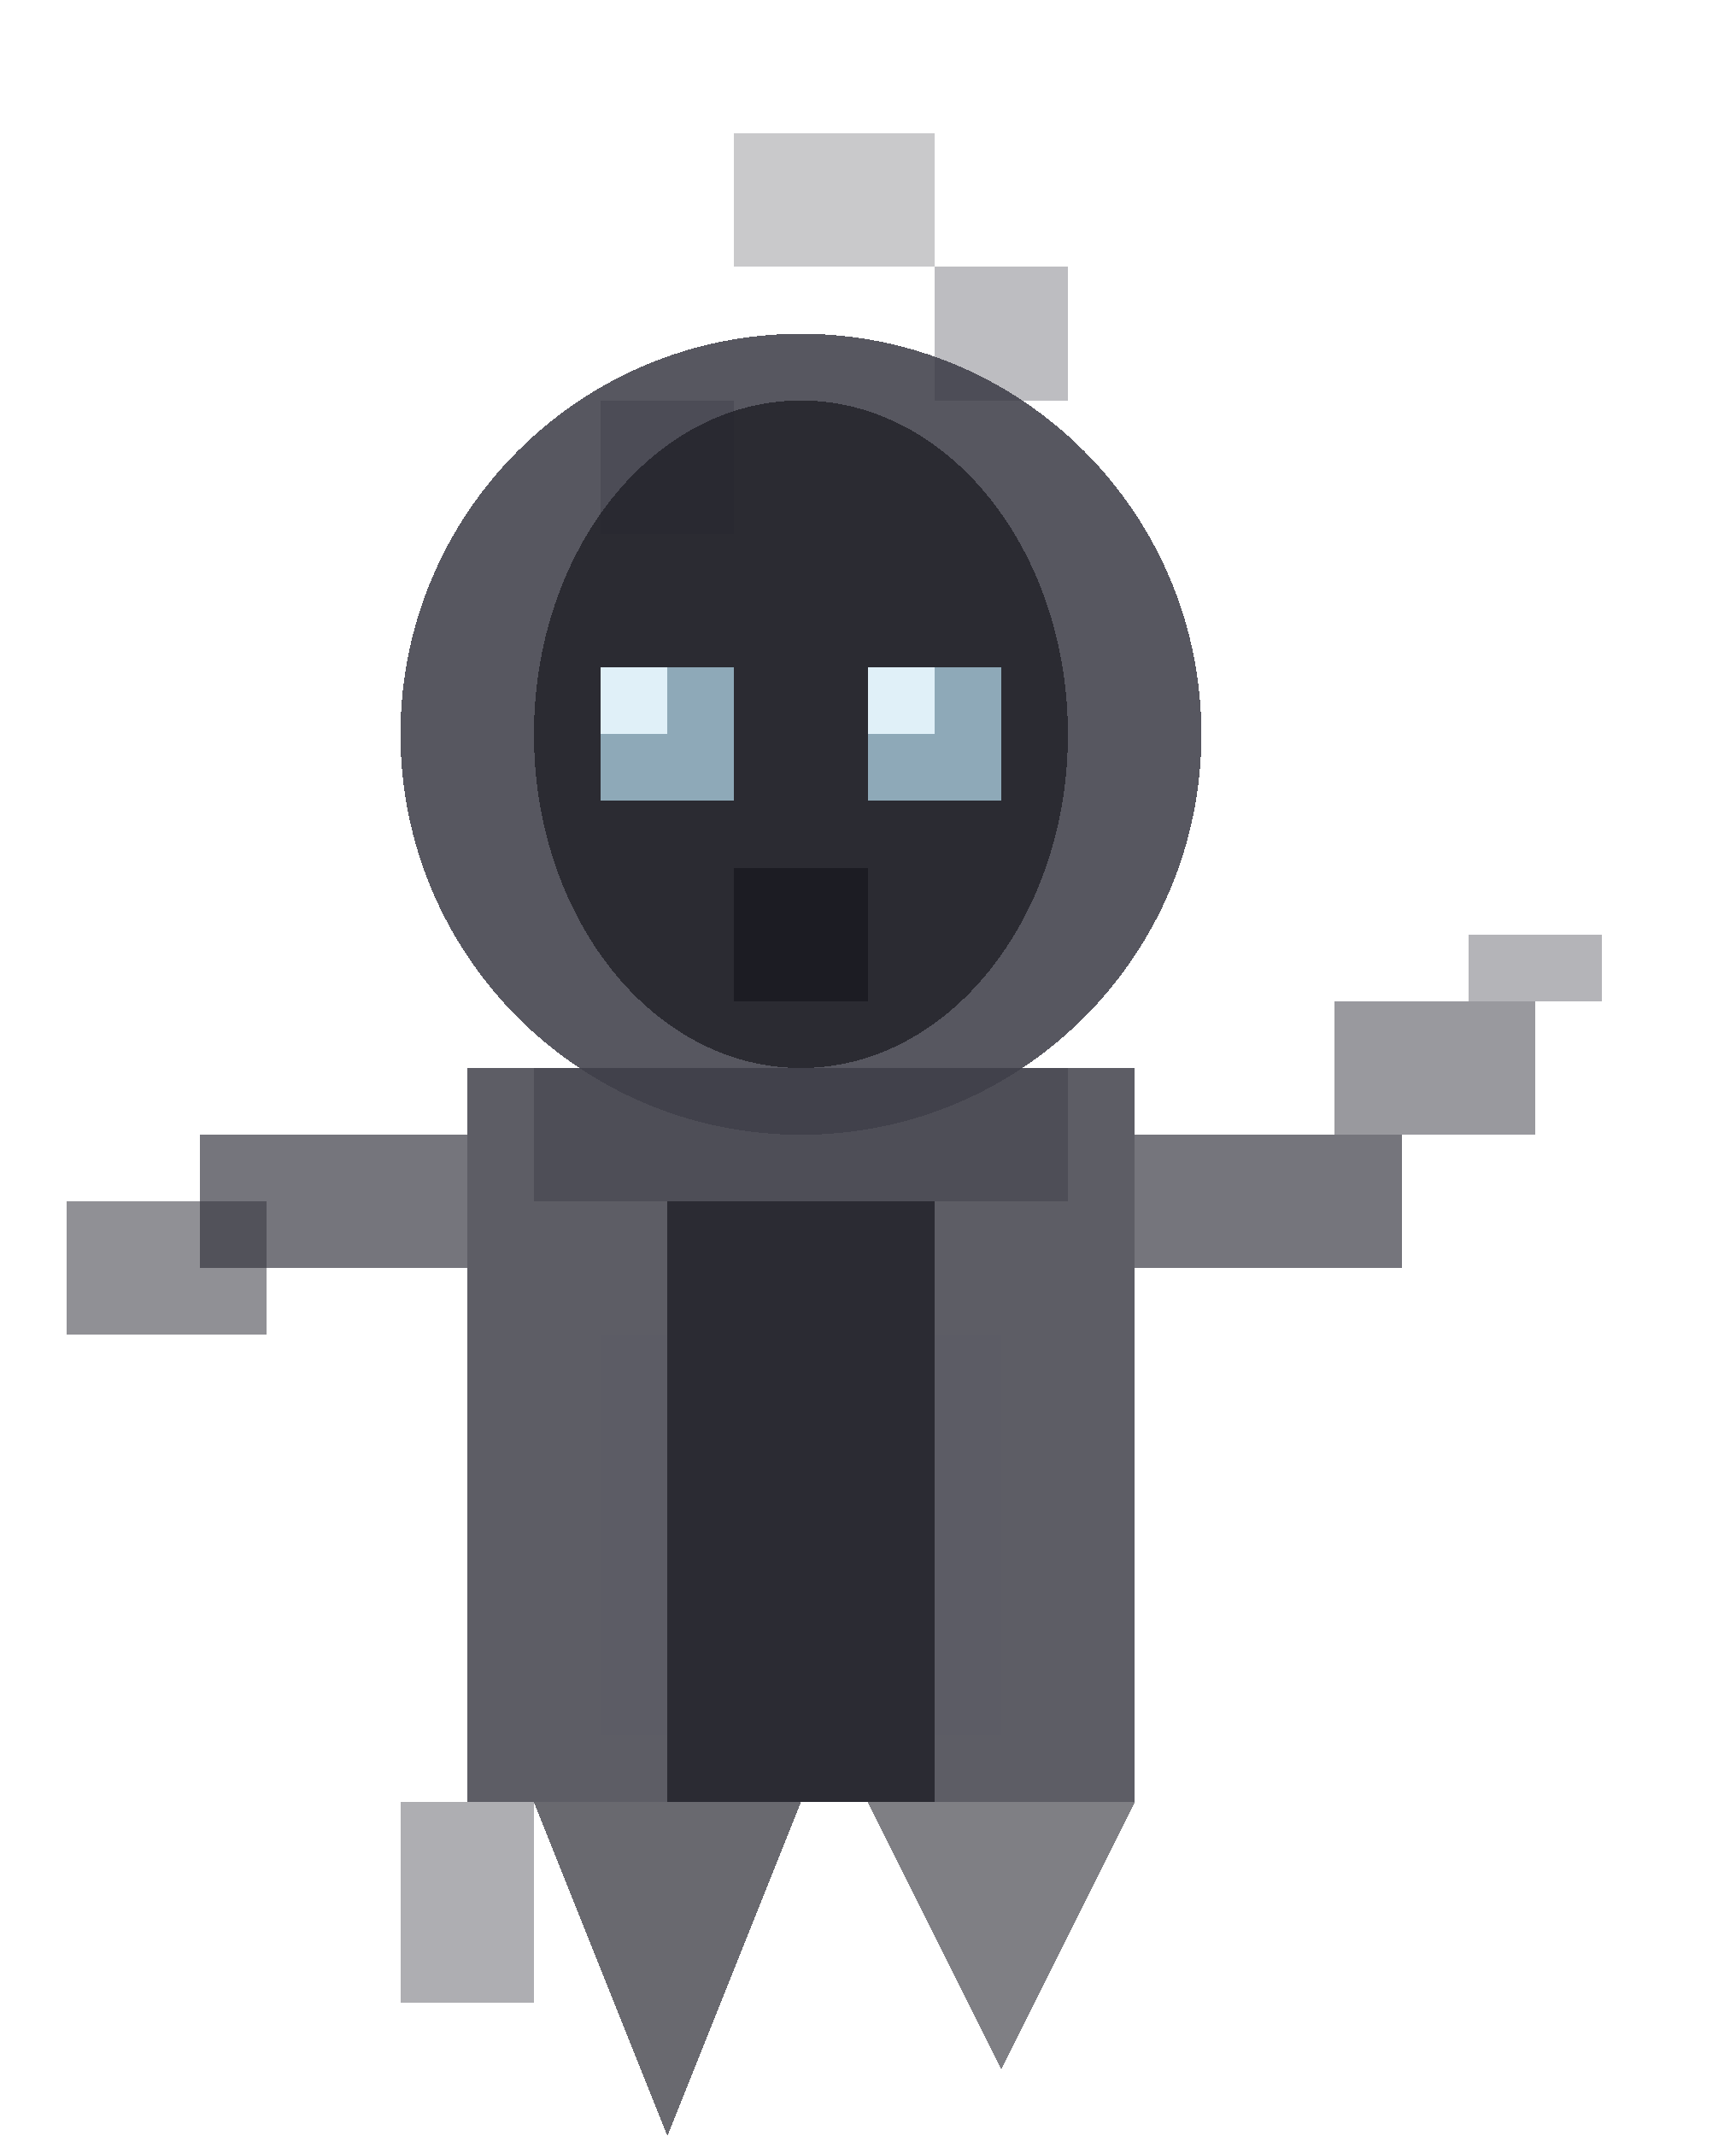
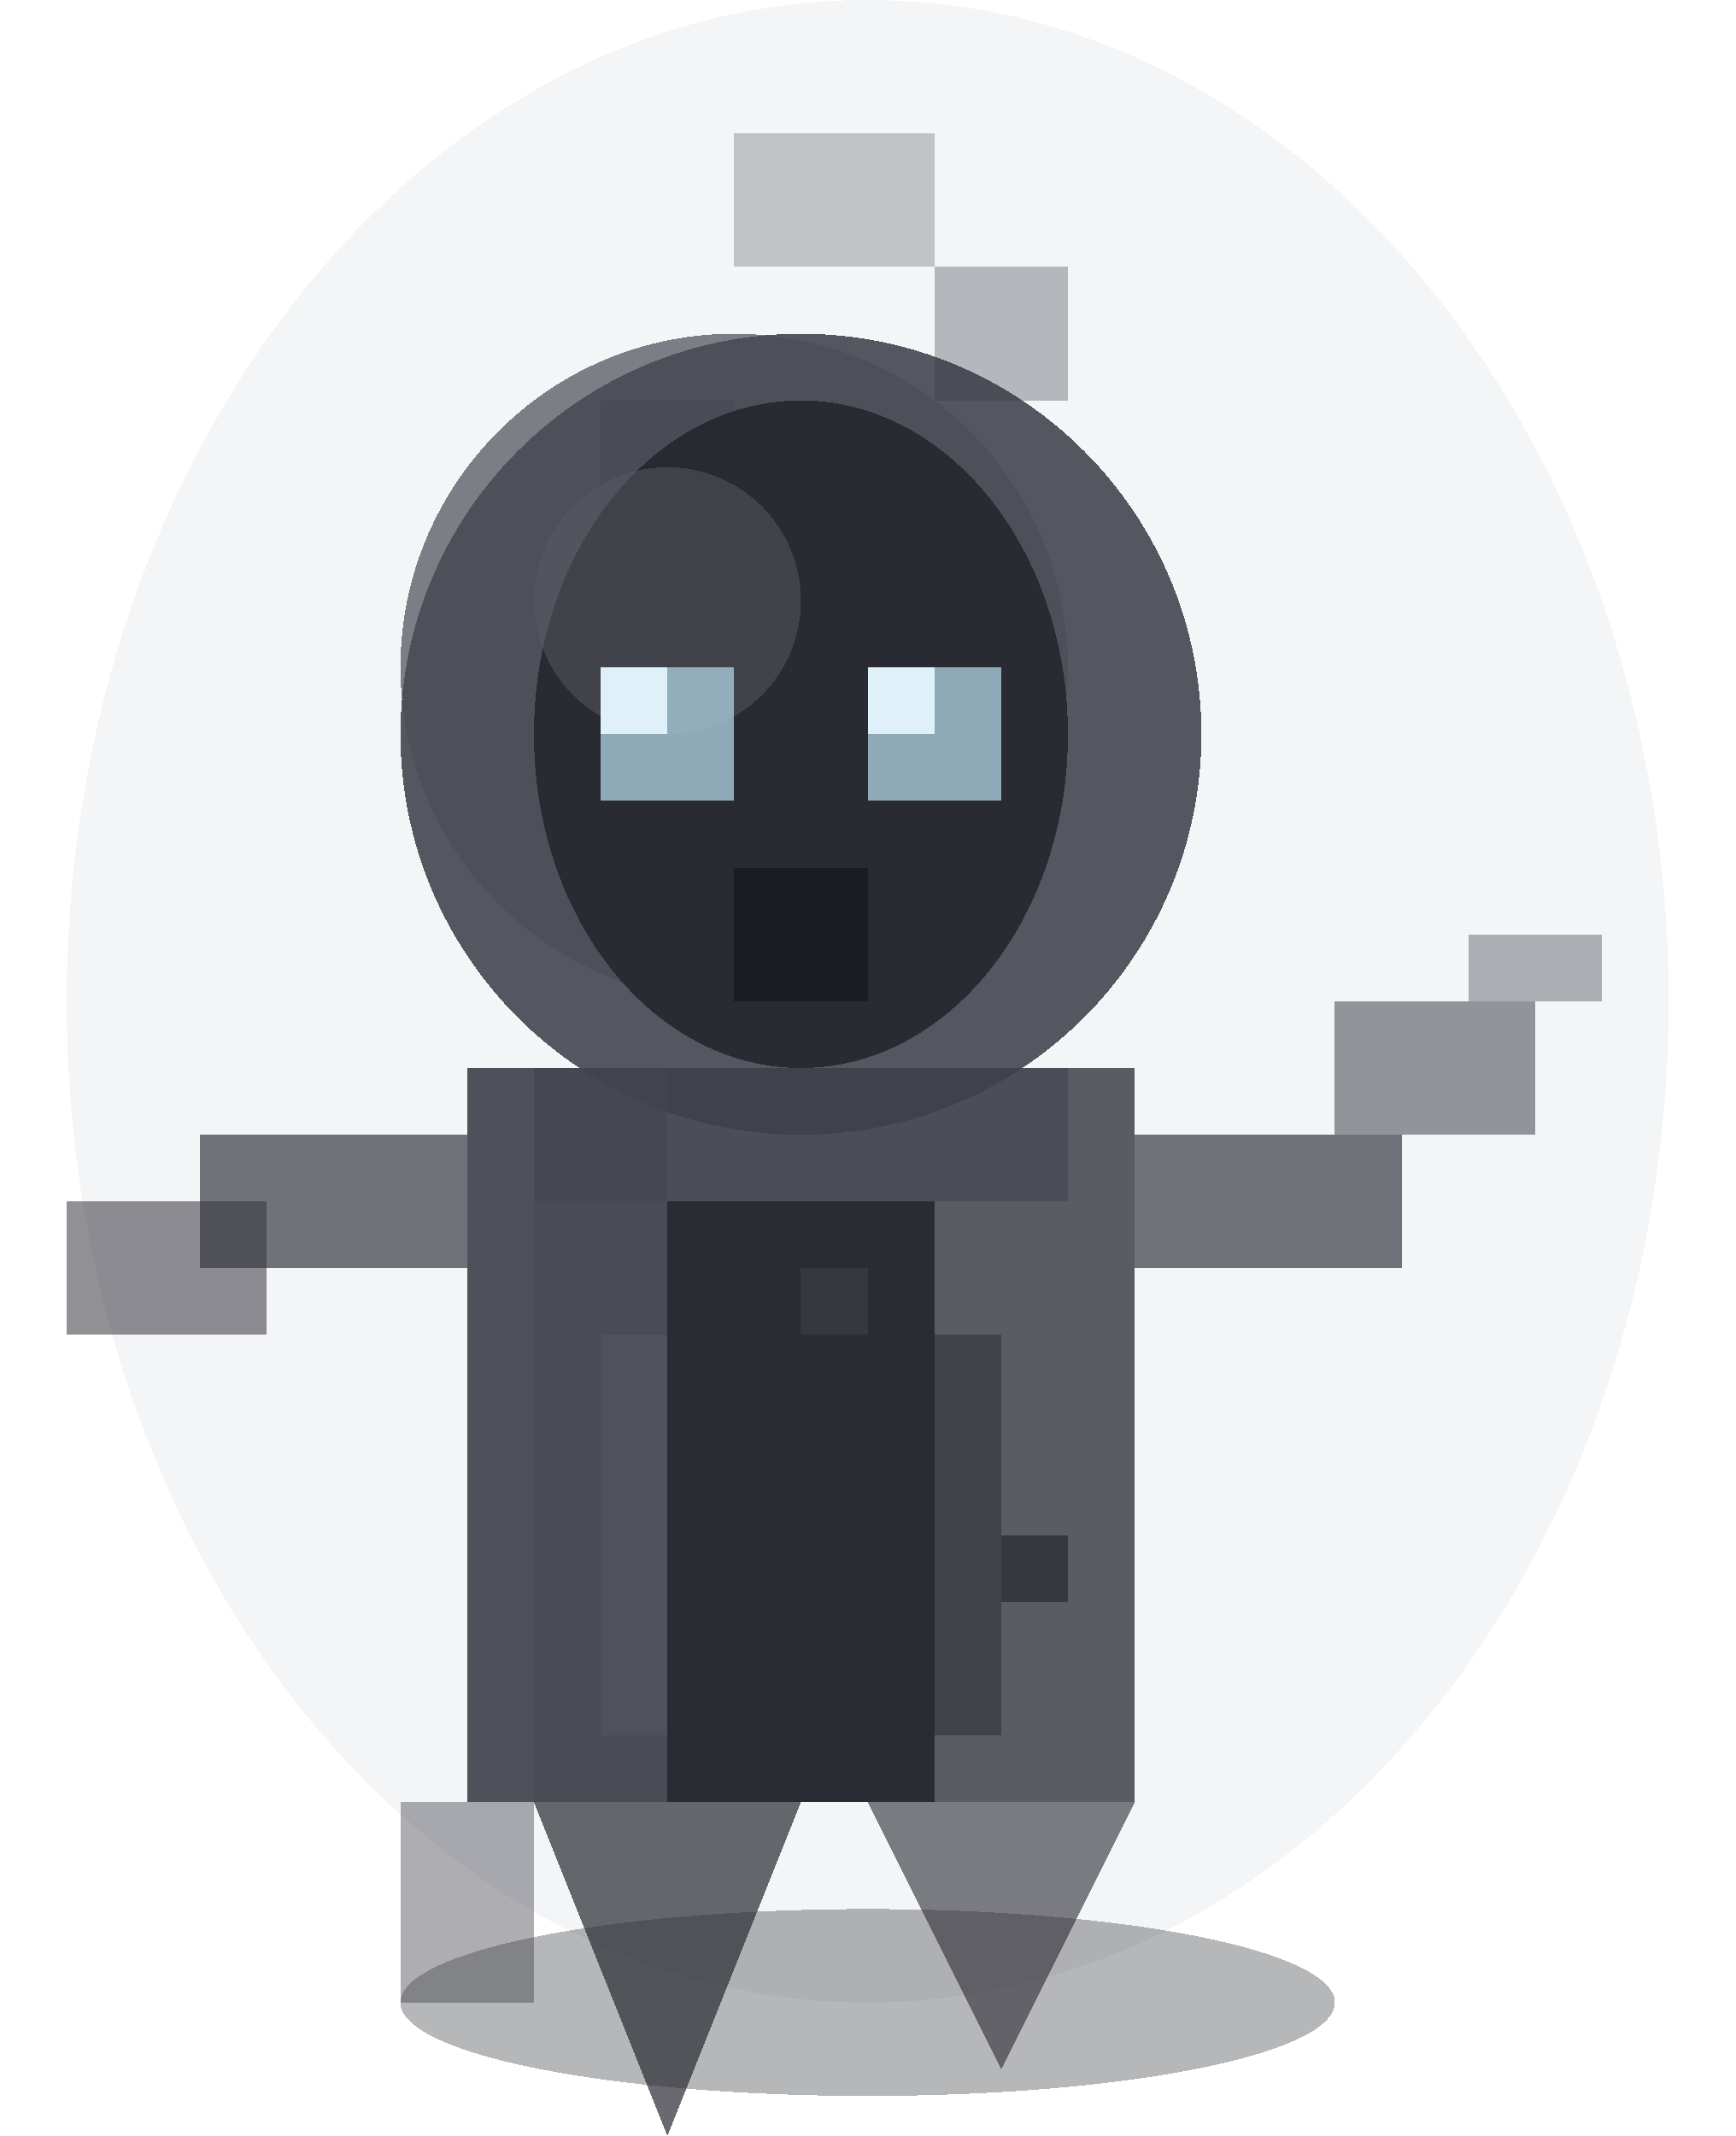
<svg xmlns="http://www.w3.org/2000/svg" viewBox="0 0 26 32" shape-rendering="crispEdges" preserveAspectRatio="xMidYMax meet" aria-label="Gravesmoke Revenant">
+   <ellipse cx="13" cy="15" rx="12" ry="15" fill="#6a7a90" opacity="0.08" />
+   <ellipse cx="13" cy="30" rx="7" ry="1.4" fill="#0a0c10" opacity="0.3" />
  <rect x="9" y="6" width="2" height="2" fill="#4a4a52" opacity="0.4" />
  <rect x="14" y="4" width="2" height="2" fill="#5a5a64" opacity="0.4" />
  <rect x="11" y="2" width="3" height="2" fill="#4a4a52" opacity="0.3" />
  <ellipse cx="12" cy="11" rx="6" ry="6" fill="#3a3a44" opacity="0.85" />
+   <ellipse cx="11" cy="10" rx="5" ry="5" fill="#4c4c56" opacity="0.7" />
  <ellipse cx="12" cy="11" rx="4" ry="5" fill="#26262e" opacity="0.9" />
+   <ellipse cx="10" cy="9" rx="2" ry="2" fill="#5a5a64" opacity="0.5" />
  <rect x="9" y="10" width="2" height="2" fill="#a0c0d0" opacity="0.85" />
  <rect x="13" y="10" width="2" height="2" fill="#a0c0d0" opacity="0.85" />
  <rect x="9" y="10" width="1" height="1" fill="#e0f0f8" />
  <rect x="13" y="10" width="1" height="1" fill="#e0f0f8" />
  <rect x="11" y="13" width="2" height="2" fill="#16161c" opacity="0.7" />
  <rect x="7" y="16" width="10" height="11" fill="#34343e" opacity="0.8" />
+   <rect x="7" y="16" width="3" height="11" fill="#44444e" opacity="0.7" />
+   <rect x="7" y="16" width="1" height="11" fill="#54545e" opacity="0.6" />
  <rect x="8" y="16" width="8" height="2" fill="#44444e" opacity="0.6" />
  <rect x="10" y="18" width="4" height="9" fill="#22222a" opacity="0.85" />
  <rect x="9" y="20" width="1" height="6" fill="#5a5a64" opacity="0.4" />
-   <rect x="14" y="20" width="1" height="6" fill="#5a5a64" opacity="0.4" />
+   <rect x="14" y="20" width="1" height="6" fill="#2a2a32" opacity="0.5" />
+   <rect x="12" y="19" width="1" height="1" fill="#44444e" opacity="0.5" />
+   <rect x="15" y="23" width="1" height="1" fill="#22222a" opacity="0.6" />
  <rect x="3" y="17" width="4" height="2" fill="#3a3a44" opacity="0.7" />
  <rect x="1" y="18" width="3" height="2" fill="#34343e" opacity="0.55" />
  <rect x="17" y="17" width="4" height="2" fill="#3a3a44" opacity="0.7" />
  <rect x="20" y="15" width="3" height="2" fill="#34343e" opacity="0.5" />
  <rect x="22" y="14" width="2" height="1" fill="#44444e" opacity="0.4" />
  <polygon points="8,27 10,32 12,27" fill="#2a2a32" opacity="0.7" />
  <polygon points="13,27 15,31 17,27" fill="#2a2a32" opacity="0.6" />
  <rect x="6" y="27" width="2" height="3" fill="#34343e" opacity="0.4" />
</svg>
